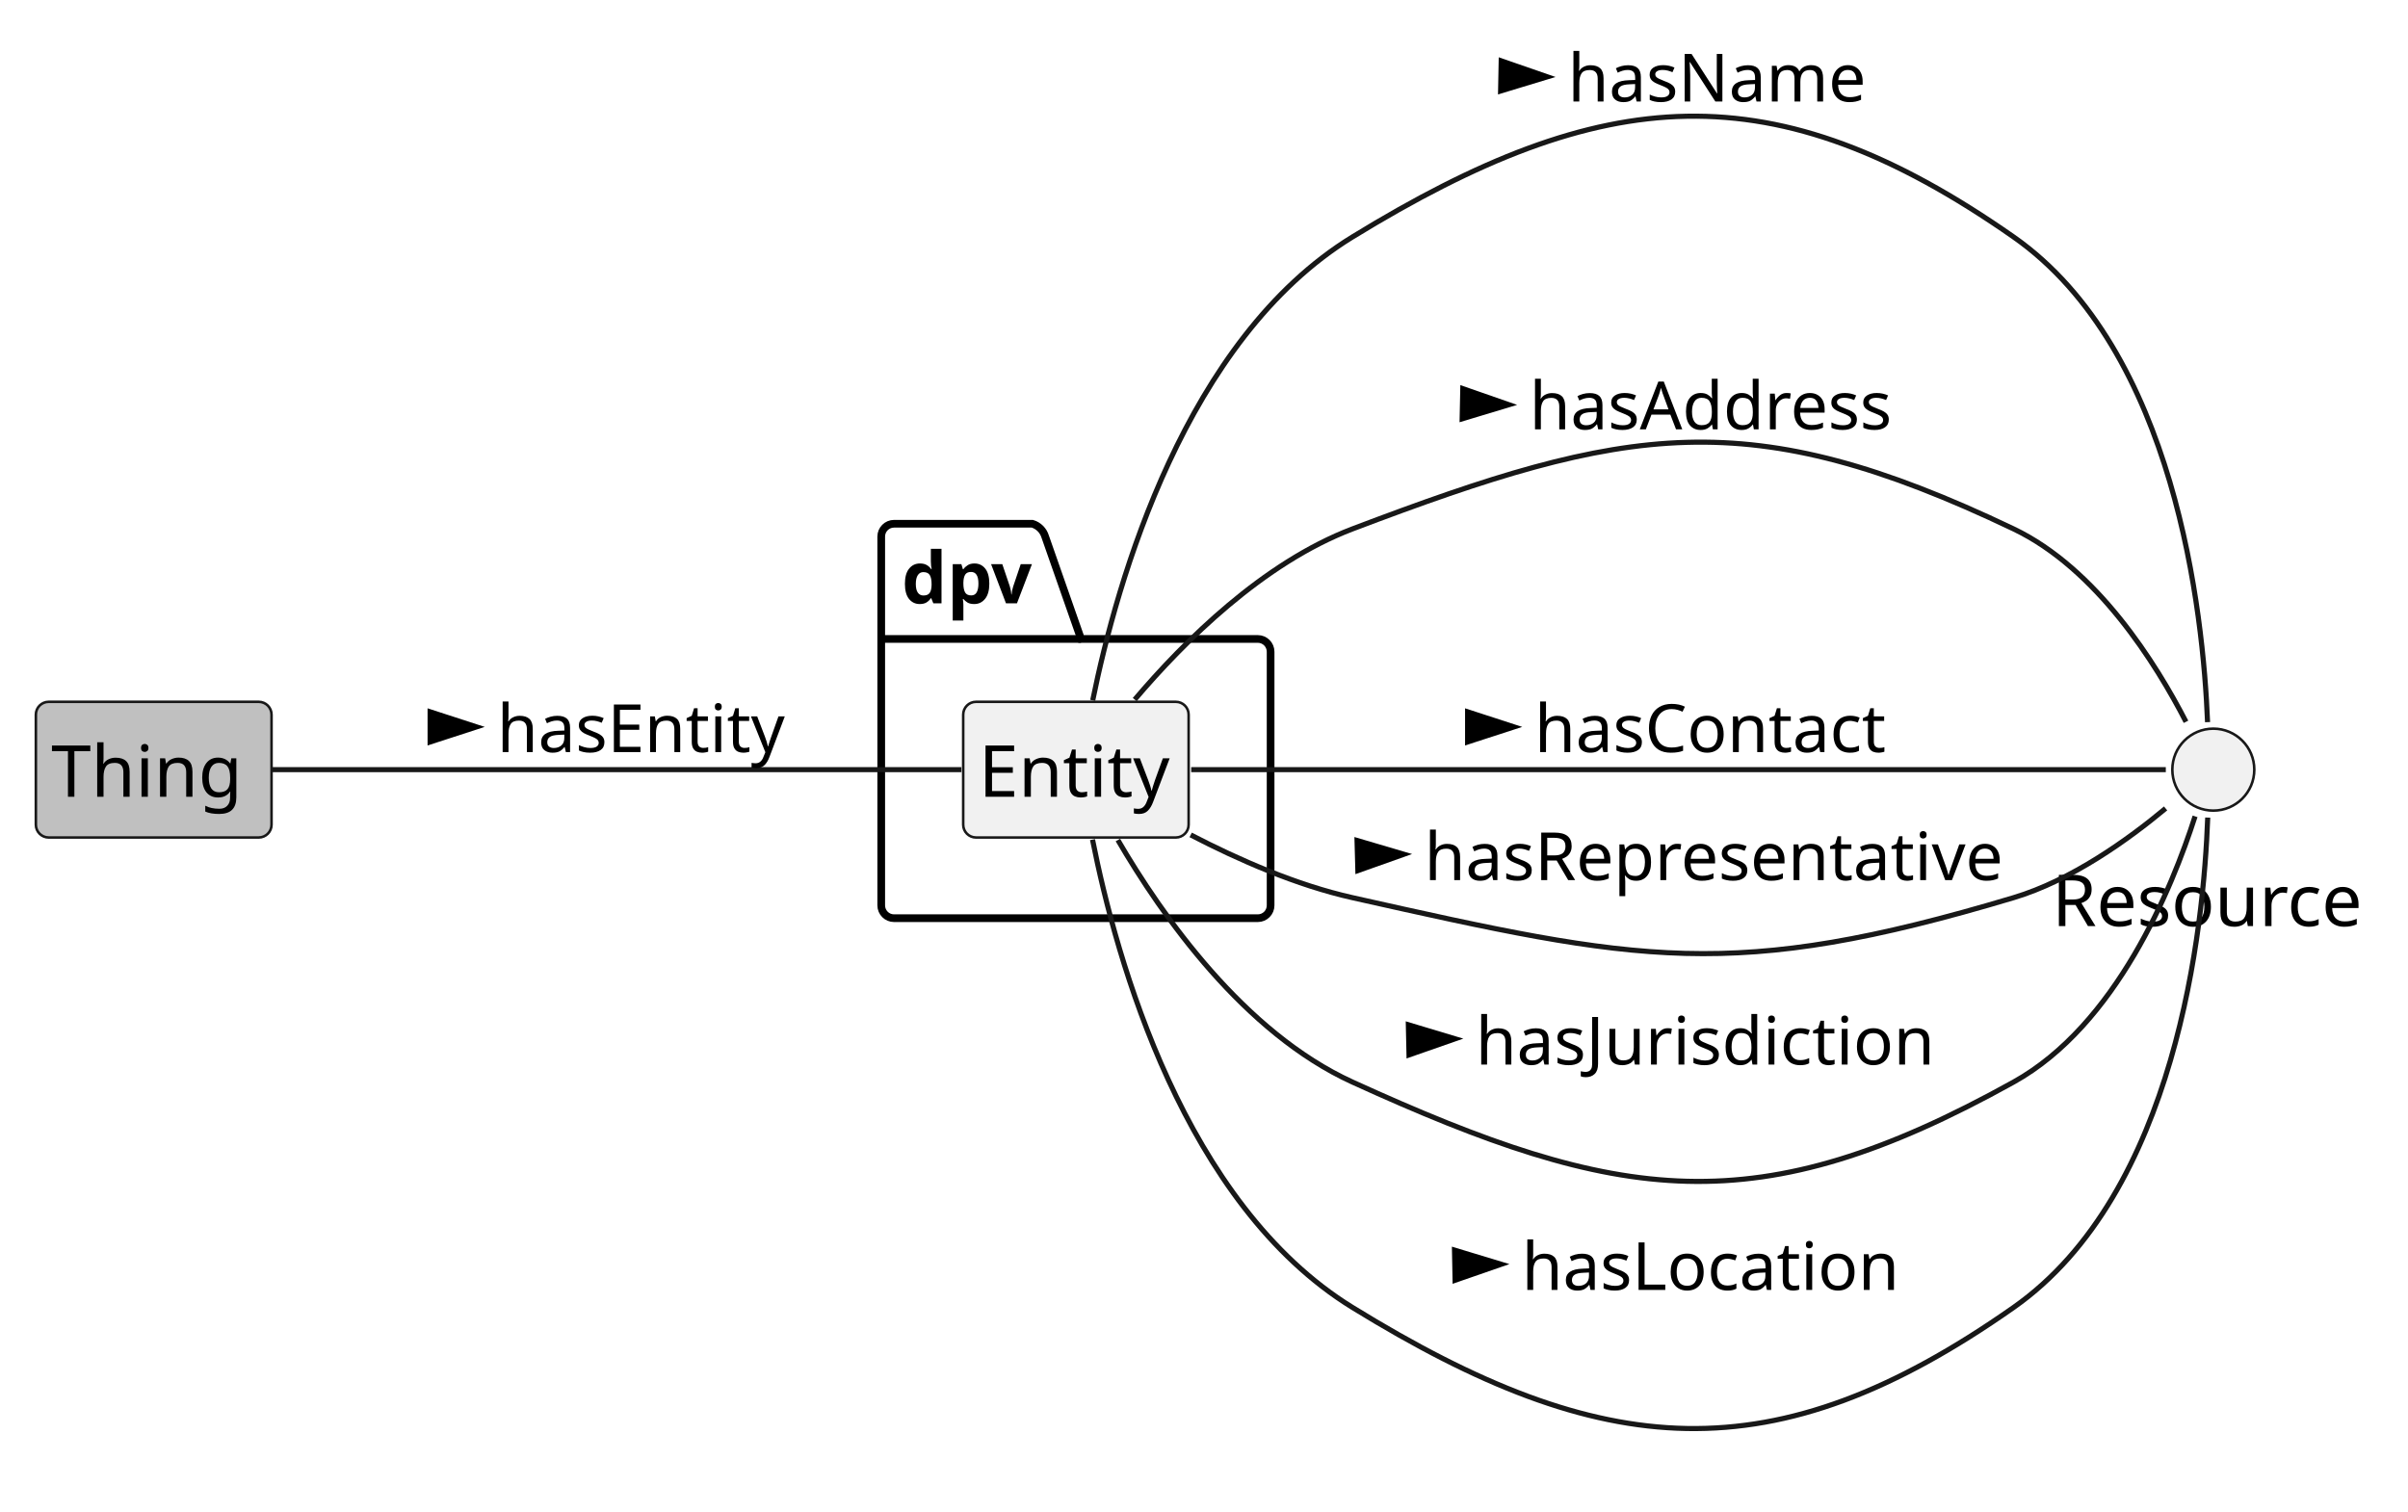
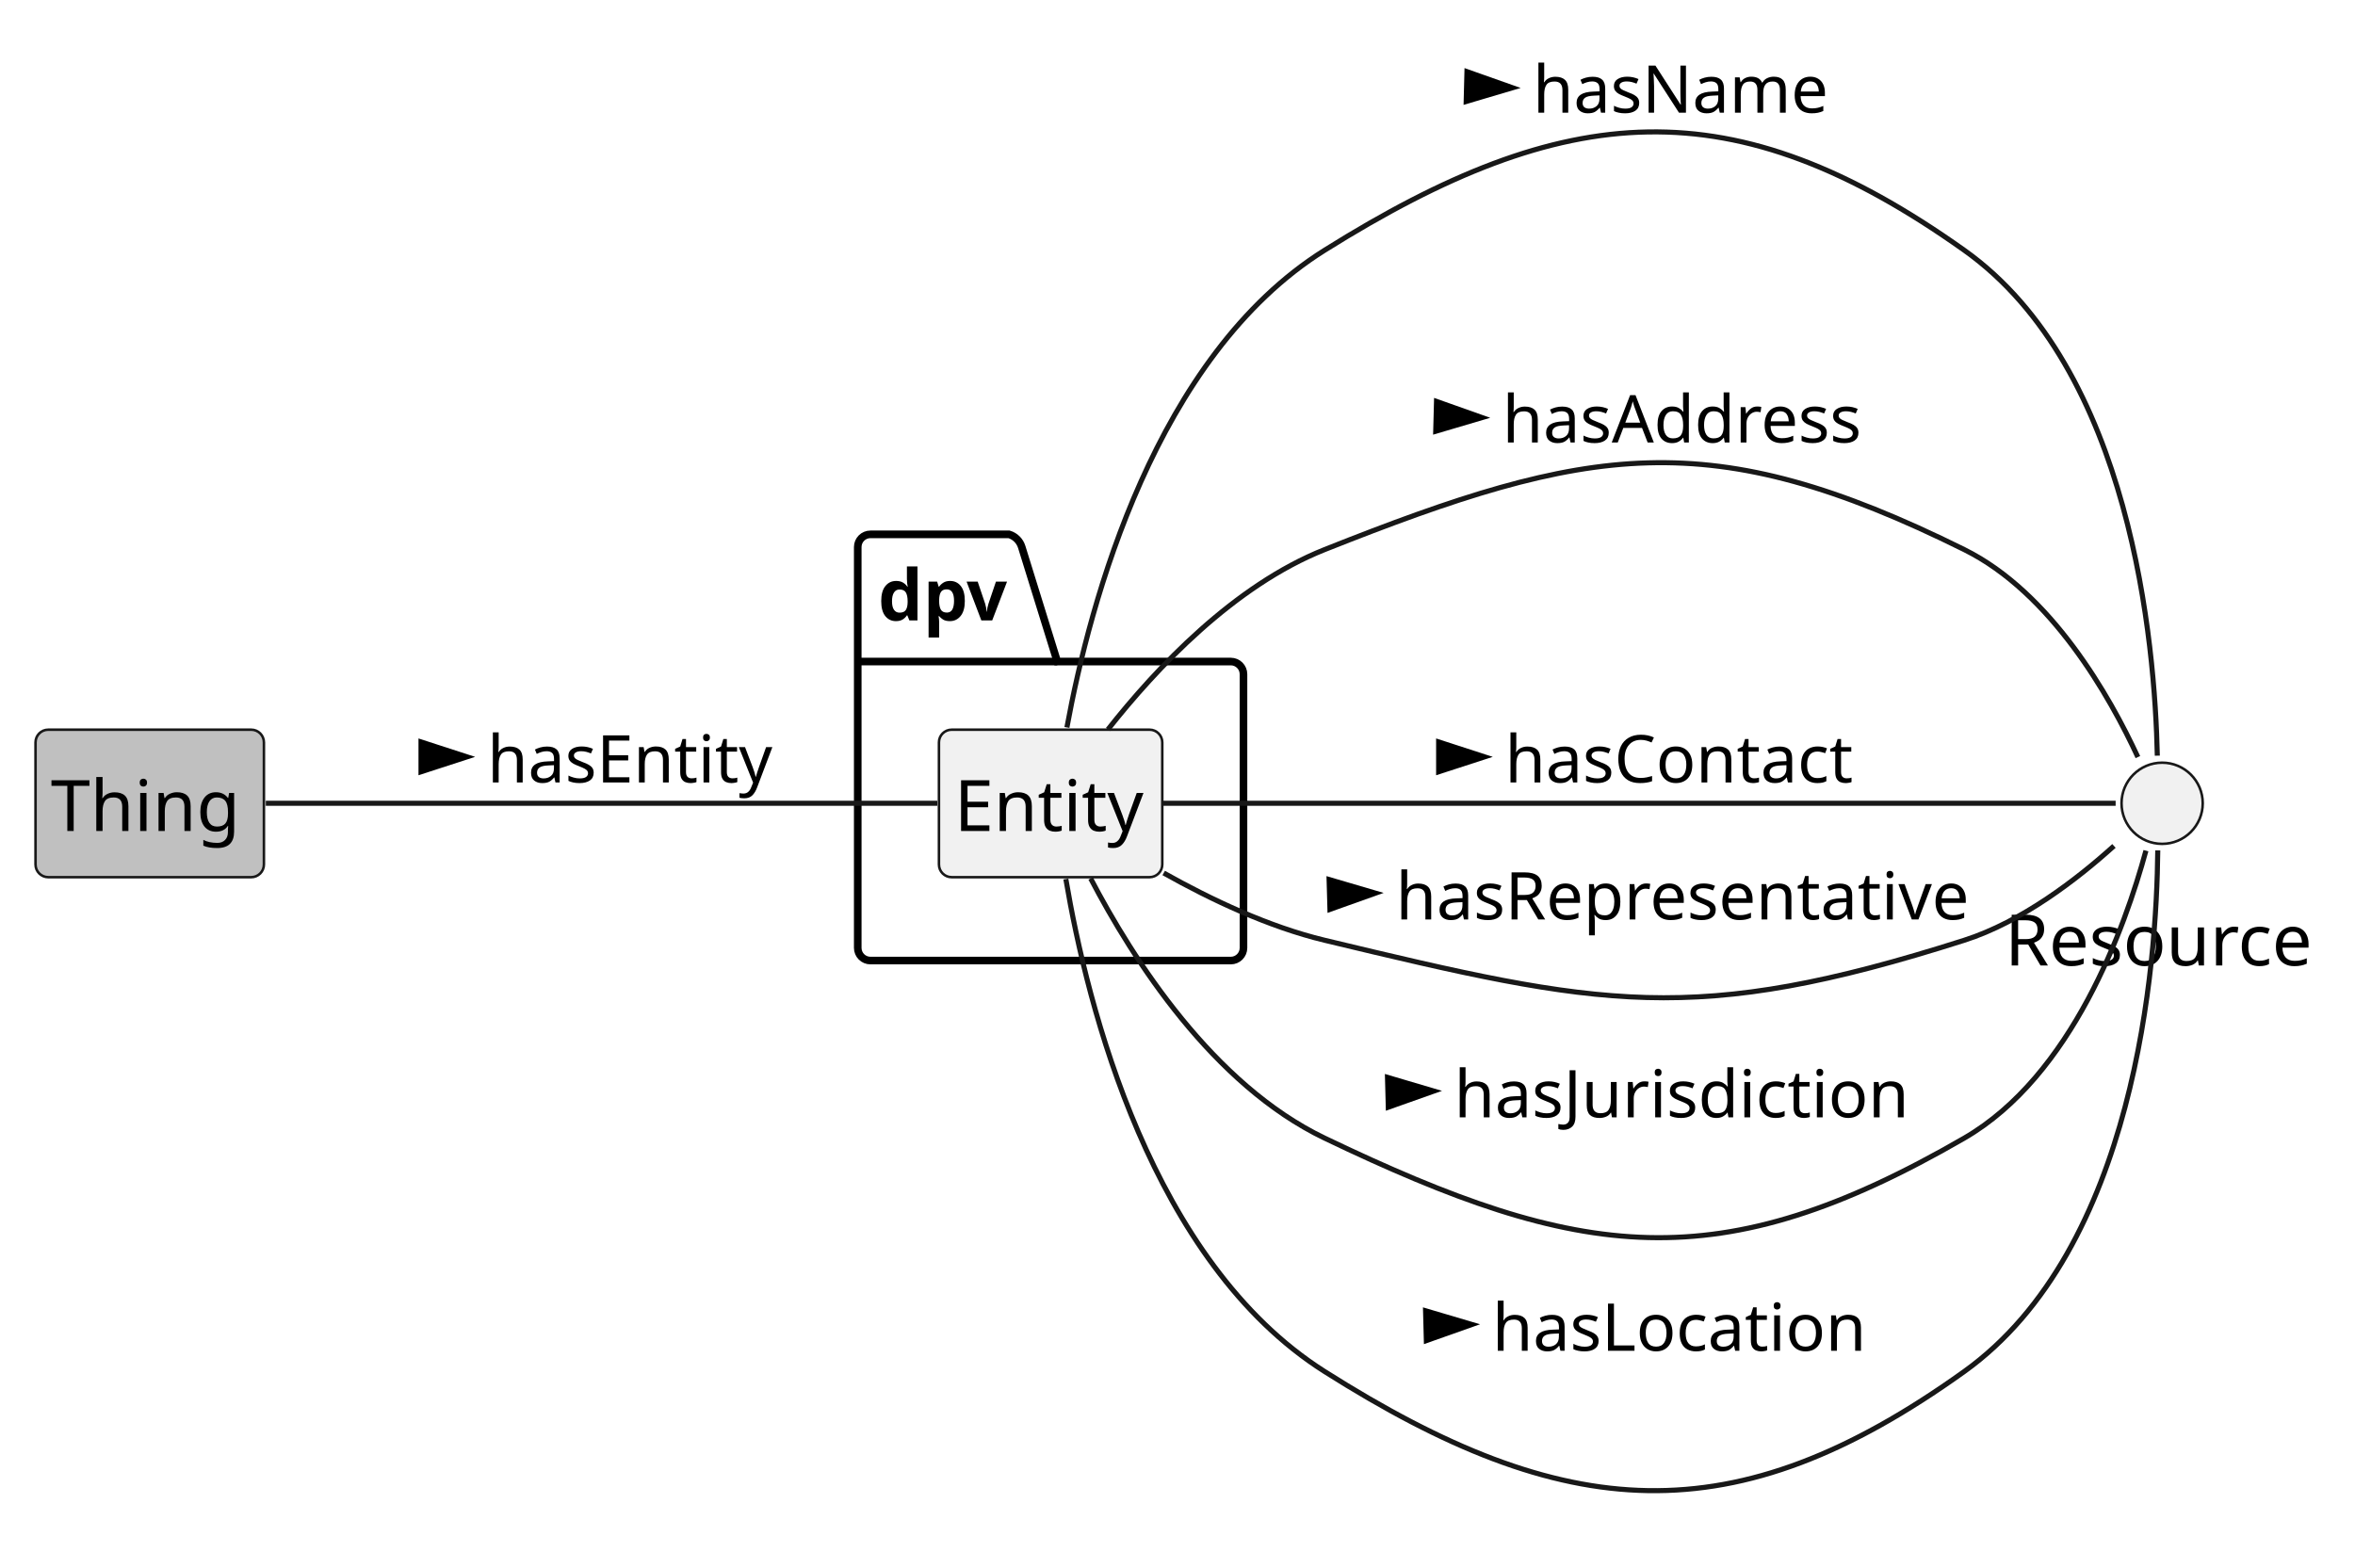
- <svg xmlns="http://www.w3.org/2000/svg" contentStyleType="text/css" height="295px" preserveAspectRatio="none" style="width:470px;height:295px;background:#FFFFFF;" version="1.1" viewBox="0 0 470 295" width="470px" zoomAndPan="magnify">
+ <svg xmlns="http://www.w3.org/2000/svg" contentStyleType="text/css" height="309px" preserveAspectRatio="none" style="width:464px;height:309px;background:#FFFFFF;" version="1.1" viewBox="0 0 464 309" width="464px" zoomAndPan="magnify">
  <defs />
  <g>
    <g id="cluster_dpv">
-       <path d="M174.5,102.242 L201.5,102.242 A3.75,3.75 0 0 1 204,104.742 L211,124.731 L245.5,124.731 A2.5,2.5 0 0 1 248,127.231 L248,176.742 A2.5,2.5 0 0 1 245.5,179.242 L174.5,179.242 A2.5,2.5 0 0 1 172,176.742 L172,104.742 A2.5,2.5 0 0 1 174.5,102.242 " fill="none" style="stroke:#000000;stroke-width:1.5;" />
-       <line style="stroke:#000000;stroke-width:1.5;" x1="172" x2="211" y1="124.731" y2="124.731" />
-       <text fill="#000000" font-family="sans-serif" font-size="14" font-weight="bold" lengthAdjust="spacing" textLength="26" x="176" y="117.777">dpv</text>
+       <path d="M171.5,105.309 L198.812,105.309 A3.75,3.75 0 0 1 201.312,107.809 L208.312,130.377 L242.5,130.377 A2.5,2.5 0 0 1 245,132.877 L245,186.809 A2.5,2.5 0 0 1 242.5,189.309 L171.5,189.309 A2.5,2.5 0 0 1 169,186.809 L169,107.809 A2.5,2.5 0 0 1 171.5,105.309 " fill="none" style="stroke:#000000;stroke-width:1.5;" />
+       <line style="stroke:#000000;stroke-width:1.5;" x1="169" x2="208.312" y1="130.377" y2="130.377" />
+       <text fill="#000000" font-family="sans-serif" font-size="14" font-weight="bold" lengthAdjust="spacing" textLength="26.312" x="173" y="122.275">dpv</text>
    </g>
    <g id="elem_Entity">
-       <rect codeLine="7" fill="#F1F1F1" height="26.488" id="Entity" rx="2.5" ry="2.5" style="stroke:#181818;stroke-width:0.5;" width="44" x="188" y="137.002" />
-       <text fill="#000000" font-family="sans-serif" font-size="14" lengthAdjust="spacing" textLength="38" x="191" y="155.537">Entity</text>
+       <rect codeLine="7" fill="#F1F1F1" height="29.068" id="Entity" rx="2.5" ry="2.5" style="stroke:#181818;stroke-width:0.5;" width="44" x="185" y="143.809" />
+       <text fill="#000000" font-family="sans-serif" font-size="14" lengthAdjust="spacing" textLength="38" x="188" y="163.775">Entity</text>
    </g>
    <g id="elem_Thing">
-       <rect codeLine="4" fill="#C0C0C0" height="26.488" id="Thing" rx="2.5" ry="2.5" style="stroke:#181818;stroke-width:0.5;" width="46" x="7" y="137.002" />
-       <text fill="#000000" font-family="sans-serif" font-size="14" lengthAdjust="spacing" textLength="40" x="10" y="155.537">Thing</text>
+       <rect codeLine="4" fill="#C0C0C0" height="29.068" id="Thing" rx="2.5" ry="2.5" style="stroke:#181818;stroke-width:0.5;" width="45" x="7" y="143.809" />
+       <text fill="#000000" font-family="sans-serif" font-size="14" lengthAdjust="spacing" textLength="39" x="10" y="163.775">Thing</text>
    </g>
    <g id="elem_Resource">
-       <ellipse cx="432" cy="150.242" fill="#F1F1F1" rx="8" ry="8" style="stroke:#181818;stroke-width:0.5;" />
-       <text fill="#000000" font-family="sans-serif" font-size="14" lengthAdjust="spacing" textLength="63" x="400.5" y="180.777">Resource</text>
+       <ellipse cx="426" cy="158.309" fill="#F1F1F1" rx="8" ry="8" style="stroke:#181818;stroke-width:0.5;" />
+       <text fill="#000000" font-family="sans-serif" font-size="14" lengthAdjust="spacing" textLength="62" x="395" y="190.275">Resource</text>
    </g>
    <g id="link_Thing_Entity">
-       <path codeLine="10" d="M53.18,150.242 C87.67,150.242 153.68,150.242 187.65,150.242 " fill="none" id="Thing-Entity" style="stroke:#181818;stroke-width:1.0;" />
-       <polygon fill="#000000" points="93,141.898,83.955,138.958,83.955,144.836,93,141.898" style="stroke:#000000;stroke-width:1.0;" />
-       <text fill="#000000" font-family="sans-serif" font-size="13" lengthAdjust="spacing" textLength="58" x="97" y="146.81">hasEntity</text>
+       <path codeLine="10" d="M52.37,158.309 C86.28,158.309 151.11,158.309 184.68,158.309 " fill="none" id="Thing-Entity" style="stroke:#181818;stroke-width:1.0;" />
+       <polygon fill="#000000" points="92,149.162,82.955,146.223,82.955,152.101,92,149.162" style="stroke:#000000;stroke-width:1.0;" />
+       <text fill="#000000" font-family="sans-serif" font-size="13" lengthAdjust="spacing" textLength="56" x="96" y="154.206">hasEntity</text>
    </g>
    <g id="link_Entity_Resource">
-       <path codeLine="11" d="M213.28,136.712 C218.02,113.402 231.34,66.252 264,46.242 C312.89,16.292 346.01,13.392 393,46.242 C424.66,68.392 430.03,119.872 430.88,140.972 " fill="none" id="Entity-Resource" style="stroke:#181818;stroke-width:1.0;" />
-       <polygon fill="#000000" points="301.999,14.995,293.013,11.88,292.898,17.757,301.999,14.995" style="stroke:#000000;stroke-width:1.0;" />
-       <text fill="#000000" font-family="sans-serif" font-size="13" lengthAdjust="spacing" textLength="58" x="306" y="19.811">hasName</text>
+       <path codeLine="11" d="M210.21,143.369 C214.74,118.719 227.64,70.179 261,49.309 C308.47,19.599 341.35,16.869 387,49.309 C420,72.749 424.58,127.059 425.05,148.929 " fill="none" id="Entity-Resource" style="stroke:#181818;stroke-width:1.0;" />
+       <polygon fill="#000000" points="297.998,17.291,289.032,14.119,288.88,19.995,297.998,17.291" style="stroke:#000000;stroke-width:1.0;" />
+       <text fill="#000000" font-family="sans-serif" font-size="13" lengthAdjust="spacing" textLength="57" x="302" y="22.206">hasName</text>
    </g>
    <g id="link_Entity_Resource">
-       <path codeLine="12" d="M221.48,136.562 C231.12,125.202 246.52,109.882 264,103.242 C317.6,82.902 341.26,78.542 393,103.242 C409.29,111.022 420.84,129.562 426.67,140.902 " fill="none" id="Entity-Resource-1" style="stroke:#181818;stroke-width:1.0;" />
-       <polygon fill="#000000" points="294.499,79.003,285.518,75.874,285.394,81.75,294.499,79.003" style="stroke:#000000;stroke-width:1.0;" />
-       <text fill="#000000" font-family="sans-serif" font-size="13" lengthAdjust="spacing" textLength="73" x="298.5" y="83.811">hasAddress</text>
+       <path codeLine="12" d="M218.29,143.769 C227.8,131.699 243.13,115.409 261,108.309 C313.04,87.629 336.83,83.419 387,108.309 C404.19,116.829 415.71,137.269 421.22,149.209 " fill="none" id="Entity-Resource-1" style="stroke:#181818;stroke-width:1.0;" />
+       <polygon fill="#000000" points="291.998,82.296,283.035,79.116,282.878,84.992,291.998,82.296" style="stroke:#000000;stroke-width:1.0;" />
+       <text fill="#000000" font-family="sans-serif" font-size="13" lengthAdjust="spacing" textLength="69" x="296" y="87.206">hasAddress</text>
    </g>
    <g id="link_Entity_Resource">
-       <path codeLine="13" d="M232.5,150.242 C279.85,150.242 391.46,150.242 422.73,150.242 " fill="none" id="Entity-Resource-2" style="stroke:#181818;stroke-width:1.0;" />
-       <polygon fill="#000000" points="295.5,141.898,286.455,138.958,286.455,144.836,295.5,141.898" style="stroke:#000000;stroke-width:1.0;" />
-       <text fill="#000000" font-family="sans-serif" font-size="13" lengthAdjust="spacing" textLength="71" x="299.5" y="146.81">hasContact</text>
+       <path codeLine="13" d="M229.2,158.309 C275.91,158.309 385.99,158.309 416.84,158.309 " fill="none" id="Entity-Resource-2" style="stroke:#181818;stroke-width:1.0;" />
+       <polygon fill="#000000" points="292.5,149.162,283.455,146.223,283.455,152.101,292.5,149.162" style="stroke:#000000;stroke-width:1.0;" />
+       <text fill="#000000" font-family="sans-serif" font-size="13" lengthAdjust="spacing" textLength="68" x="296.5" y="154.206">hasContact</text>
    </g>
    <g id="link_Entity_Resource">
-       <path codeLine="14" d="M232.4,162.982 C241.76,167.842 253.08,172.802 264,175.242 C319.95,187.782 338.08,191.692 393,175.242 C404.35,171.852 415.44,163.852 422.69,157.812 " fill="none" id="Entity-Resource-3" style="stroke:#181818;stroke-width:1.0;" />
-       <polygon fill="#000000" points="273.998,166.762,264.877,164.07,265.036,169.945,273.998,166.762" style="stroke:#000000;stroke-width:1.0;" />
-       <text fill="#000000" font-family="sans-serif" font-size="13" lengthAdjust="spacing" textLength="114" x="278" y="171.81">hasRepresentative</text>
+       <path codeLine="14" d="M229.28,172.049 C238.62,177.299 249.95,182.659 261,185.309 C315.45,198.379 333.65,202.329 387,185.309 C398.41,181.669 409.33,173.209 416.51,166.719 " fill="none" id="Entity-Resource-3" style="stroke:#181818;stroke-width:1.0;" />
+       <polygon fill="#000000" points="270.998,176.02,261.873,173.339,262.04,179.215,270.998,176.02" style="stroke:#000000;stroke-width:1.0;" />
+       <text fill="#000000" font-family="sans-serif" font-size="13" lengthAdjust="spacing" textLength="111" x="275" y="181.206">hasRepresentative</text>
    </g>
    <g id="link_Entity_Resource">
-       <path codeLine="15" d="M218.19,163.982 C226.82,178.802 242.81,201.582 264,211.242 C316.17,235.032 342.87,239.072 393,211.242 C413.07,200.102 423.92,173.462 428.44,159.362 " fill="none" id="Entity-Resource-4" style="stroke:#181818;stroke-width:1.0;" />
-       <polygon fill="#000000" points="283.999,202.788,274.891,200.048,275.021,205.924,283.999,202.788" style="stroke:#000000;stroke-width:1.0;" />
-       <text fill="#000000" font-family="sans-serif" font-size="13" lengthAdjust="spacing" textLength="94" x="288" y="207.81">hasJurisdiction</text>
+       <path codeLine="15" d="M214.89,173.129 C223.25,189.139 239,213.759 261,224.309 C311.5,248.519 338.52,252.339 387,224.309 C408.29,211.999 418.7,182.729 422.81,167.649 " fill="none" id="Entity-Resource-4" style="stroke:#181818;stroke-width:1.0;" />
+       <polygon fill="#000000" points="282.498,215.03,273.379,212.331,273.534,218.207,282.498,215.03" style="stroke:#000000;stroke-width:1.0;" />
+       <text fill="#000000" font-family="sans-serif" font-size="13" lengthAdjust="spacing" textLength="88" x="286.5" y="220.206">hasJurisdiction</text>
    </g>
    <g id="link_Entity_Resource">
-       <path codeLine="16" d="M213.24,163.902 C217.91,187.422 231.13,235.022 264,255.242 C312.83,285.292 346.07,288.172 393,255.242 C424.9,232.862 430.13,180.902 430.91,159.602 " fill="none" id="Entity-Resource-5" style="stroke:#181818;stroke-width:1.0;" />
-       <polygon fill="#000000" points="292.999,246.799,283.898,244.039,284.014,249.916,292.999,246.799" style="stroke:#000000;stroke-width:1.0;" />
-       <text fill="#000000" font-family="sans-serif" font-size="13" lengthAdjust="spacing" textLength="76" x="297" y="251.81">hasLocation</text>
+       <path codeLine="16" d="M210,173.239 C214.26,198.409 226.83,248.669 261,270.309 C308.31,300.259 341.48,302.929 387,270.309 C420.88,246.029 424.92,189.829 425.14,167.599 " fill="none" id="Entity-Resource-5" style="stroke:#181818;stroke-width:1.0;" />
+       <polygon fill="#000000" points="289.998,261.031,280.879,258.33,281.033,264.206,289.998,261.031" style="stroke:#000000;stroke-width:1.0;" />
+       <text fill="#000000" font-family="sans-serif" font-size="13" lengthAdjust="spacing" textLength="73" x="294" y="266.206">hasLocation</text>
    </g>
  </g>
</svg>
